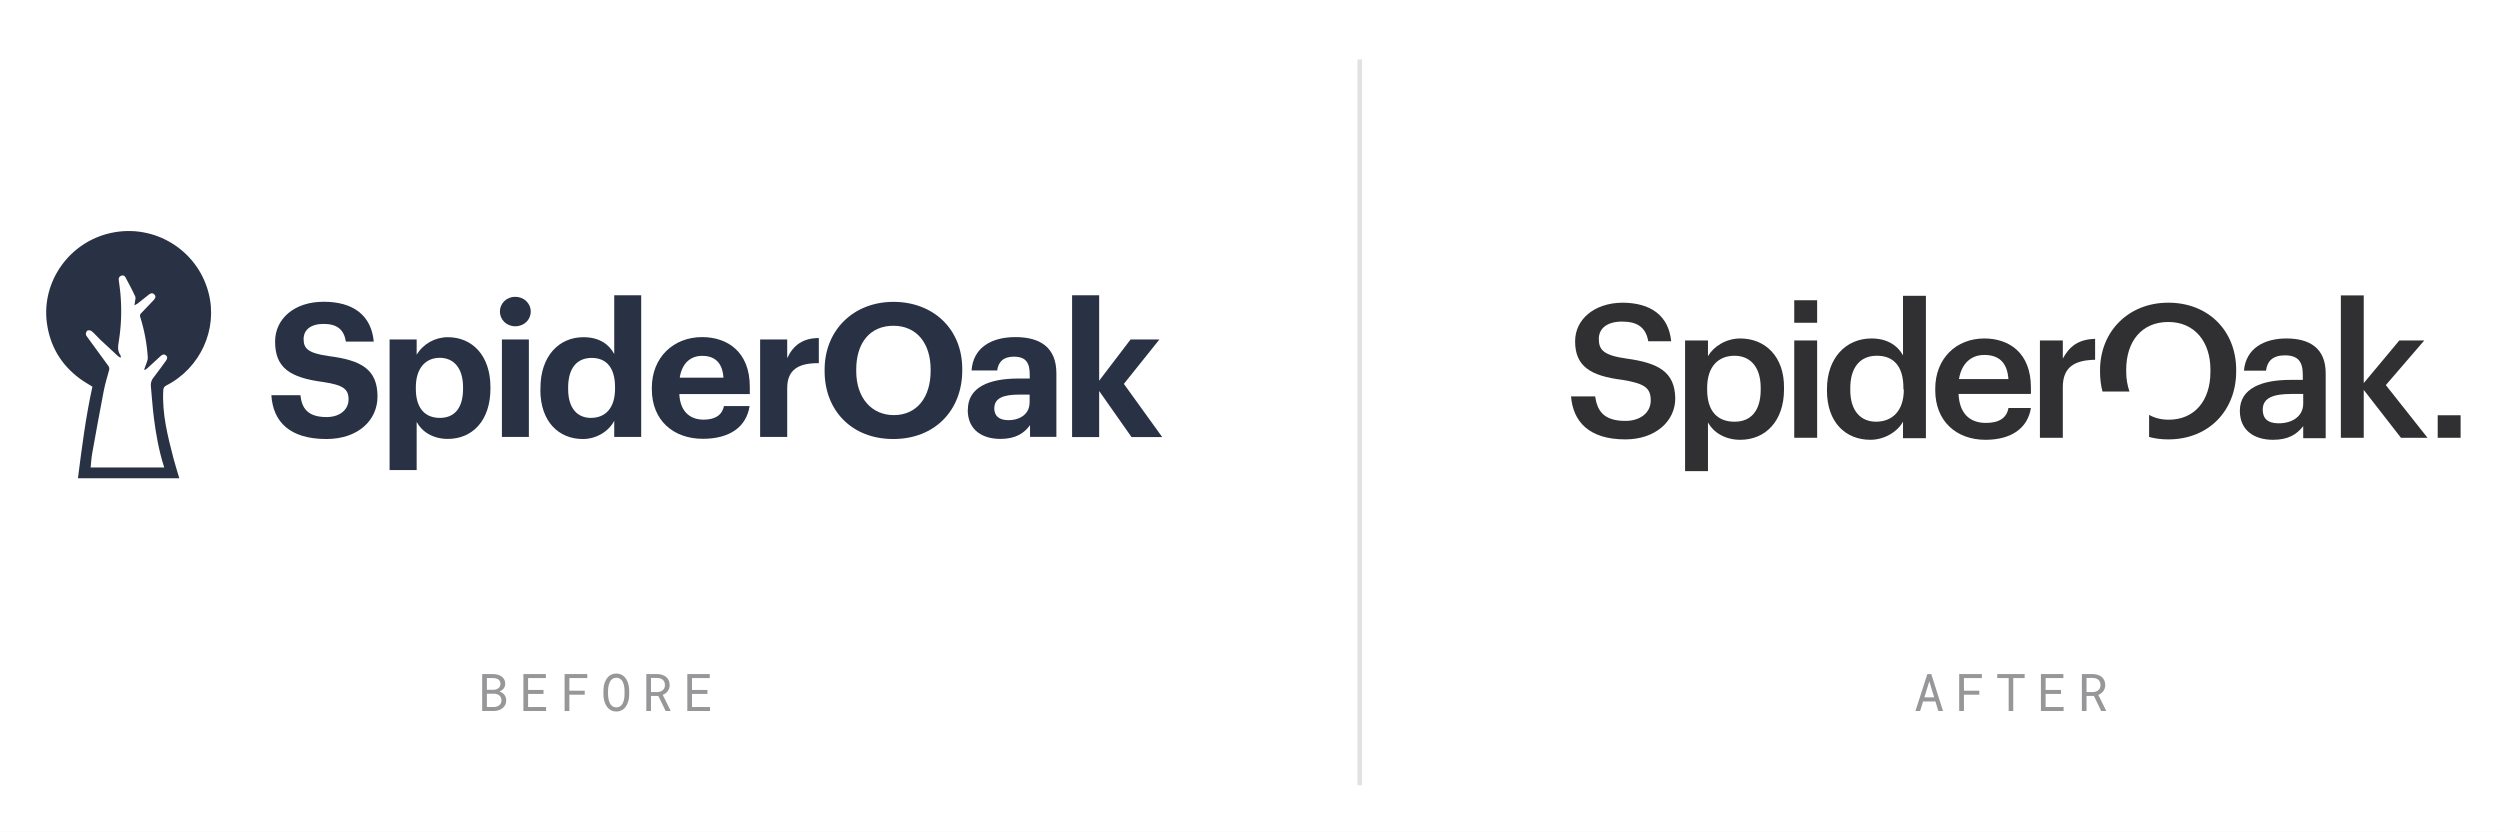
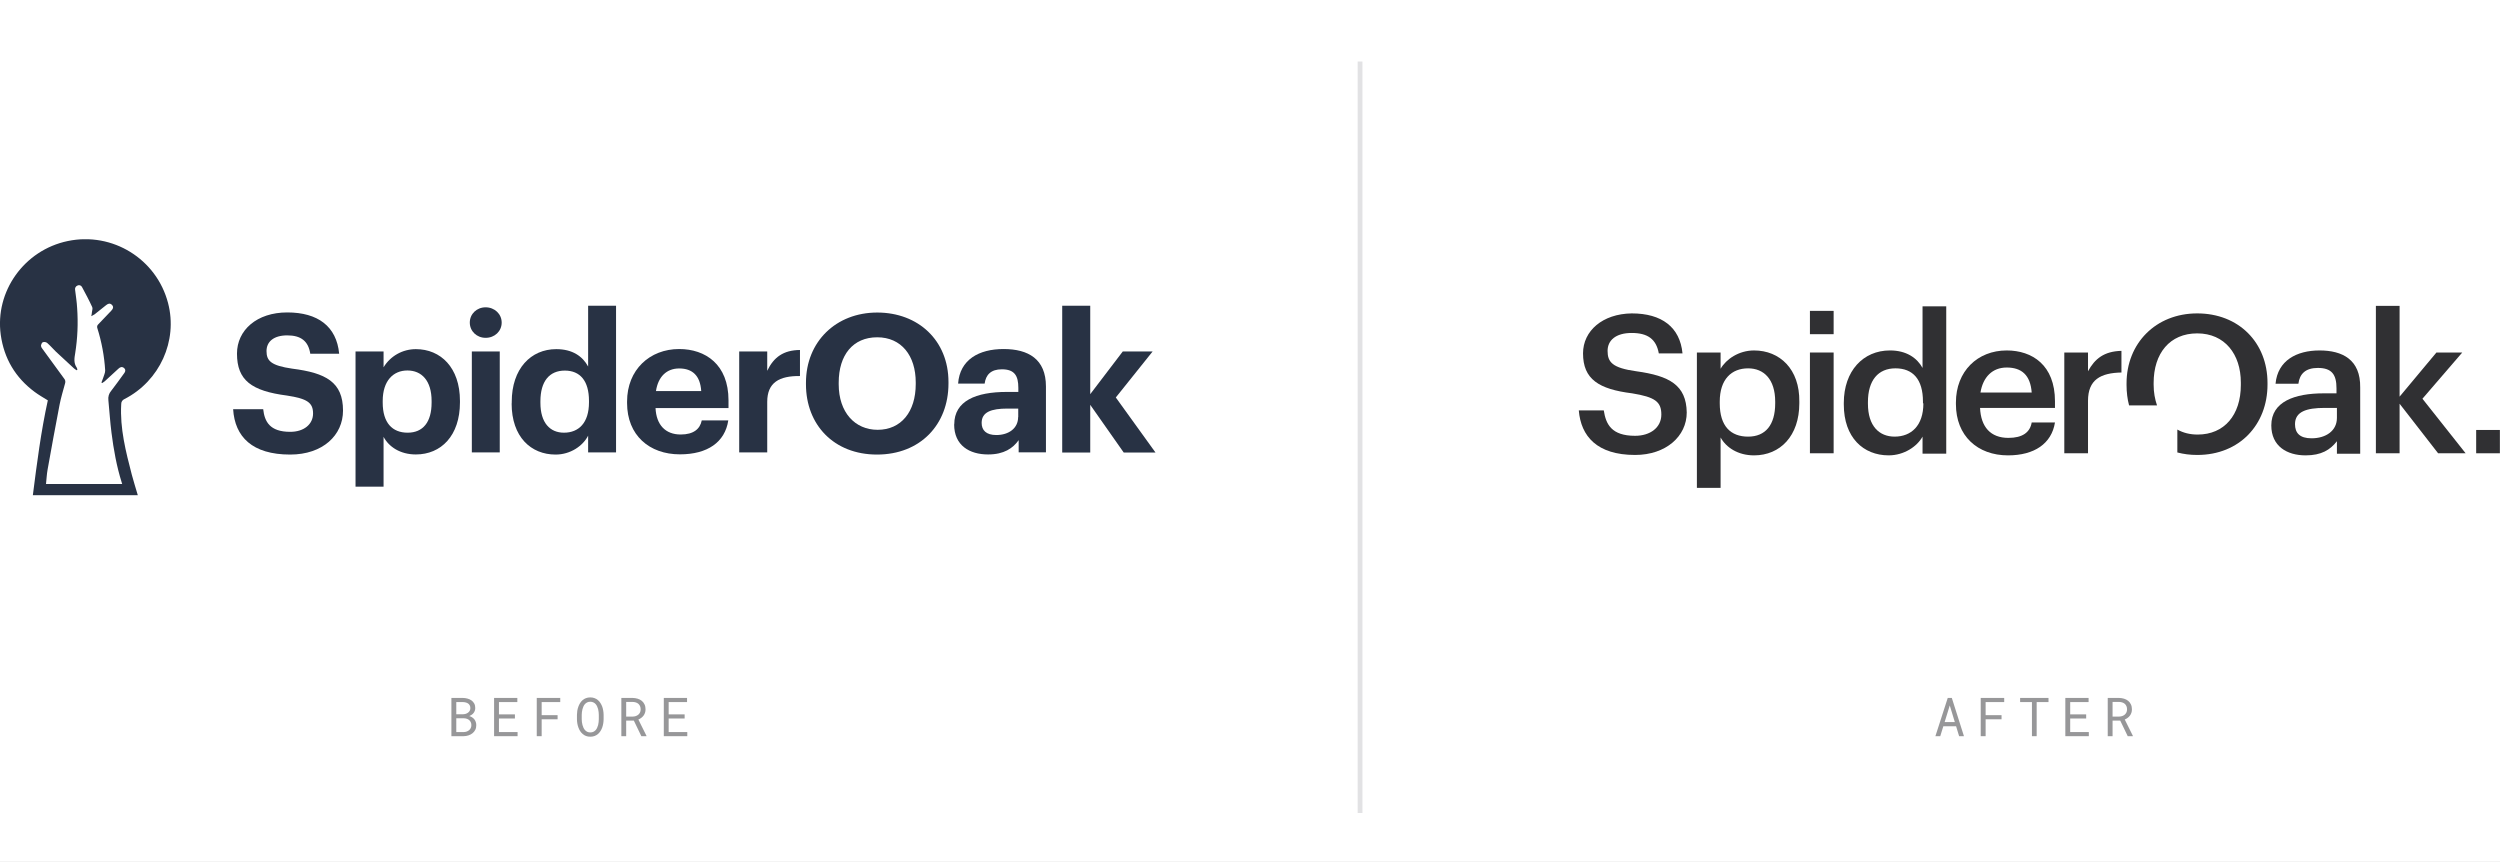
- <svg xmlns="http://www.w3.org/2000/svg" fill="none" height="360" viewBox="0 0 1082 360" width="1082">
+ <svg xmlns="http://www.w3.org/2000/svg" fill="none" height="360" viewBox="0 0 1045 360" width="1045">
  <clipPath id="a">
-     <path d="m20 100h483v107h-483z" />
+     <path d="m0 100h483v107h-483z" />
  </clipPath>
-   <path d="m0 0h1082v360h-1082z" fill="#fff" />
+   <path d="m0 0h1045v360h-1045z" fill="#fff" />
  <g clip-path="url(#a)" fill="#283244">
-     <path d="m117.495 171.051h12.522c.582 5.174 2.728 9.455 11.315 9.455 5.724 0 9.526-3.166 9.526-7.671s-2.415-6.2-10.913-7.493c-14.803-1.918-20.885-6.378-20.885-17.529 0-9.812 8.274-17.216 21.02-17.216 12.745 0 20.617 5.798 21.69 17.261h-12.075c-.805-5.263-3.891-7.672-9.615-7.672-5.725 0-8.676 2.676-8.676 6.557 0 4.103 1.878 6.066 10.778 7.359 13.998 1.784 21.198 5.575 21.198 17.529 0 10.258-8.408 18.376-22.093 18.376-15.832 0-23.121-7.404-23.837-18.956z" />
-     <path d="m168.612 146.921h11.718v6.601c2.862-4.728 7.96-7.582 13.506-7.582 10.33 0 18.425 7.671 18.425 21.632v.624c0 13.961-7.916 21.766-18.425 21.766-6.575 0-11.315-3.211-13.506-7.359v20.829h-11.718v-56.555zm31.798 21.365v-.67c0-8.563-4.204-12.756-10.107-12.756-5.904 0-10.331 4.282-10.331 12.756v.67c0 8.474 4.025 12.577 10.42 12.577s10.018-4.371 10.018-12.577z" />
-     <path d="m216.375 134.834c0-3.613 2.907-6.378 6.619-6.378s6.708 2.765 6.708 6.378-2.907 6.378-6.708 6.378c-3.712 0-6.619-2.765-6.619-6.378zm.85 12.087h11.672v42.194h-11.672z" />
-     <path d="m233.906 168.598v-.625c0-13.871 8.005-22.033 18.605-22.033 6.797 0 11.001 2.988 13.327 7.27v-25.423h11.672v61.328h-11.672v-7.003c-2.192 4.282-7.379 7.895-13.596 7.895-10.286 0-18.381-7.36-18.381-21.365zm32.289-.402v-.624c0-8.385-3.711-12.667-10.107-12.667-6.395 0-10.196 4.416-10.196 12.845v.625c0 8.385 4.025 12.488 9.838 12.488 6.172 0 10.465-4.103 10.465-12.667z" />
-     <path d="m282.117 168.509v-.669c0-13.292 9.481-21.945 21.78-21.945 10.912 0 20.617 6.378 20.617 21.454v3.211h-30.501c.313 7.003 4.115 11.062 10.51 11.062 5.411 0 8.095-2.32 8.81-5.888h11.091c-1.386 9.099-8.676 14.183-20.214 14.183-12.791 0-22.093-7.983-22.093-21.453zm30.993-5.04c-.403-6.379-3.623-9.456-9.213-9.456-5.277 0-8.81 3.479-9.705 9.456z" />
-     <path d="m328.985 146.921h11.718v8.073c2.683-5.664 6.797-8.653 13.685-8.697v10.883c-8.677-.09-13.685 2.72-13.685 10.793v21.142h-11.718z" />
-     <path d="m356.893 160.614v-.624c0-17.217 12.611-29.349 29.785-29.349 17.173 0 29.785 11.686 29.785 29.036v.625c0 17.216-11.807 29.705-29.875 29.705s-29.695-12.489-29.695-29.348zm45.885-.134v-.624c0-11.195-5.993-18.867-16.1-18.867-10.108 0-16.1 7.359-16.1 18.956v.669c0 11.775 6.797 19.045 16.278 19.045 9.795 0 15.922-7.493 15.922-19.134z" />
-     <path d="m418.878 177.384c0-9.812 9.078-13.559 22.003-13.559h4.785v-1.695c0-4.995-1.52-7.76-6.887-7.76-4.606 0-6.708 2.319-7.2 5.976h-11.091c.715-9.99 8.676-14.451 19.007-14.451s17.71 4.193 17.71 15.656v27.519h-11.404v-5.085c-2.415 3.39-6.127 5.977-12.791 5.977-7.692 0-14.177-3.702-14.177-12.578zm26.744-3.033v-3.568h-4.517c-6.798 0-10.778 1.472-10.778 5.977 0 3.077 1.878 5.085 6.127 5.085 5.187 0 9.123-2.81 9.123-7.494z" />
-     <path d="m464.002 127.787h11.717v36.975l13.596-17.841h12.477l-15.384 19.224 16.592 23.014h-13.283l-13.998-19.937v19.937h-11.717z" />
-     <path d="m48.309 100.758c-18.157 3.791-30.5 21.008-27.996 39.205 1.386 9.902 6.127 17.886 14.177 23.862 1.744 1.294 3.623 2.364 5.501 3.524-2.862 13.024-4.562 26.315-6.261 39.651h43.873c-.85-2.899-1.744-5.709-2.505-8.564-2.504-9.678-5.009-19.357-4.428-29.481-.045-.937.492-1.785 1.342-2.141 14.758-7.538 22.361-24.353 18.247-40.097-4.785-18.466-23.256-29.884-41.95-25.959zm23.524 55.351c-1.789 2.409-3.488 4.906-5.367 7.27-.939 1.071-1.342 2.498-1.163 3.925.447 4.505.716 9.054 1.297 13.559.894 7.047 2.147 14.05 4.293 20.874.045.134.089.312.179.58h-31.842c.224-2.052.313-4.104.671-6.066 1.61-9.054 3.265-18.064 5.009-27.118.581-2.988 1.476-5.888 2.281-8.831.268-.758.089-1.561-.447-2.141-3.041-4.104-6.082-8.296-9.079-12.444-.313-.357-.492-.758-.537-1.204.089-.536.358-1.338.805-1.472.626-.179 1.252-.089 1.789.312 1.297 1.115 2.415 2.453 3.623 3.613 2.505 2.364 5.009 4.683 7.558 7.002.358.312.76.58 1.163.803l.268-.178c0-.313-.134-.669-.268-.937-1.342-1.918-.984-3.97-.626-6.066.984-6.244 1.252-12.533.805-18.822-.134-2.542-.537-5.04-.85-7.582-.179-.758.268-1.561.984-1.829.671-.357 1.521-.089 1.878.58 0 0 0 .045.045.089 1.476 2.766 2.952 5.486 4.249 8.341.268.58-.045 1.427-.134 2.185 0 .446-.134.892-.268 1.606.492-.223.939-.491 1.386-.758 1.565-1.249 3.175-2.498 4.696-3.747.805-.669 1.655-1.115 2.549-.223.894.892.403 1.74-.313 2.498-1.789 1.873-3.578 3.746-5.367 5.62-.492.401-.626 1.07-.403 1.65 1.789 5.709 2.907 11.641 3.265 17.618.045 1.07-.581 2.185-.894 3.3-.179.58-.447 1.16-.671 1.784l.313.223c.358-.223.716-.446 1.029-.713 1.923-1.74 3.846-3.479 5.724-5.263.716-.669 1.476-1.026 2.326-.357s.671 1.561 0 2.408z" />
+     <path d="m97.495 171.051h12.522c.582 5.174 2.728 9.455 11.315 9.455 5.724 0 9.526-3.166 9.526-7.671s-2.415-6.2-10.913-7.493c-14.803-1.918-20.885-6.378-20.885-17.529 0-9.812 8.274-17.216 21.02-17.216 12.745 0 20.617 5.798 21.69 17.261h-12.075c-.805-5.263-3.891-7.672-9.615-7.672-5.725 0-8.676 2.676-8.676 6.557 0 4.103 1.878 6.066 10.778 7.359 13.998 1.784 21.198 5.575 21.198 17.529 0 10.258-8.408 18.376-22.093 18.376-15.832 0-23.121-7.404-23.837-18.956z" />
+     <path d="m148.612 146.921h11.718v6.601c2.862-4.728 7.96-7.582 13.506-7.582 10.33 0 18.425 7.671 18.425 21.632v.624c0 13.961-7.916 21.766-18.425 21.766-6.575 0-11.315-3.211-13.506-7.359v20.829h-11.718v-56.555zm31.798 21.365v-.67c0-8.563-4.204-12.756-10.107-12.756-5.904 0-10.331 4.282-10.331 12.756v.67c0 8.474 4.025 12.577 10.42 12.577s10.018-4.371 10.018-12.577z" />
+     <path d="m196.375 134.834c0-3.613 2.907-6.378 6.619-6.378s6.708 2.765 6.708 6.378-2.907 6.378-6.708 6.378c-3.712 0-6.619-2.765-6.619-6.378zm.85 12.087h11.672v42.194h-11.672z" />
+     <path d="m213.906 168.598v-.625c0-13.871 8.005-22.033 18.605-22.033 6.797 0 11.001 2.988 13.327 7.27v-25.423h11.672v61.328h-11.672v-7.003c-2.192 4.282-7.379 7.895-13.596 7.895-10.286 0-18.381-7.36-18.381-21.365zm32.289-.402v-.624c0-8.385-3.711-12.667-10.107-12.667-6.395 0-10.196 4.416-10.196 12.845v.625c0 8.385 4.025 12.488 9.838 12.488 6.172 0 10.465-4.103 10.465-12.667z" />
+     <path d="m262.117 168.509v-.669c0-13.292 9.481-21.945 21.78-21.945 10.912 0 20.617 6.378 20.617 21.454v3.211h-30.501c.313 7.003 4.115 11.062 10.51 11.062 5.411 0 8.095-2.32 8.81-5.888h11.091c-1.386 9.099-8.676 14.183-20.214 14.183-12.791 0-22.093-7.983-22.093-21.453zm30.993-5.04c-.403-6.379-3.623-9.456-9.213-9.456-5.277 0-8.81 3.479-9.705 9.456z" />
+     <path d="m308.985 146.921h11.718v8.073c2.683-5.664 6.797-8.653 13.685-8.697v10.883c-8.677-.09-13.685 2.72-13.685 10.793v21.142h-11.718z" />
+     <path d="m336.893 160.614v-.624c0-17.217 12.611-29.349 29.785-29.349 17.173 0 29.785 11.686 29.785 29.036v.625c0 17.216-11.807 29.705-29.875 29.705s-29.695-12.489-29.695-29.348zm45.885-.134v-.624c0-11.195-5.993-18.867-16.1-18.867-10.108 0-16.1 7.359-16.1 18.956v.669c0 11.775 6.797 19.045 16.278 19.045 9.795 0 15.922-7.493 15.922-19.134z" />
+     <path d="m398.878 177.384c0-9.812 9.078-13.559 22.003-13.559h4.785v-1.695c0-4.995-1.52-7.76-6.887-7.76-4.606 0-6.708 2.319-7.2 5.976h-11.091c.715-9.99 8.676-14.451 19.007-14.451s17.71 4.193 17.71 15.656v27.519h-11.404v-5.085c-2.415 3.39-6.127 5.977-12.791 5.977-7.692 0-14.177-3.702-14.177-12.578zm26.744-3.033v-3.568h-4.517c-6.798 0-10.778 1.472-10.778 5.977 0 3.077 1.878 5.085 6.127 5.085 5.187 0 9.123-2.81 9.123-7.494z" />
+     <path d="m444.002 127.787h11.717v36.975l13.596-17.841h12.477l-15.384 19.224 16.592 23.014h-13.283l-13.998-19.937v19.937h-11.717z" />
+     <path d="m28.309 100.758c-18.157 3.791-30.501 21.008-27.996 39.205 1.386 9.902 6.127 17.886 14.177 23.862 1.744 1.294 3.623 2.364 5.501 3.524-2.862 13.024-4.562 26.315-6.261 39.651h43.873c-.85-2.899-1.744-5.709-2.505-8.564-2.504-9.678-5.009-19.357-4.428-29.481-.045-.937.492-1.785 1.342-2.141 14.758-7.538 22.361-24.353 18.247-40.097-4.785-18.466-23.256-29.884-41.95-25.959zm23.524 55.351c-1.789 2.409-3.488 4.906-5.367 7.27-.939 1.071-1.342 2.498-1.163 3.925.447 4.505.716 9.054 1.297 13.559.894 7.047 2.147 14.05 4.293 20.874.045.134.089.312.179.58h-31.842c.224-2.052.313-4.104.671-6.066 1.61-9.054 3.265-18.064 5.009-27.118.581-2.988 1.476-5.888 2.281-8.831.268-.758.089-1.561-.447-2.141-3.041-4.104-6.082-8.296-9.079-12.444-.313-.357-.492-.758-.537-1.204.089-.536.358-1.338.805-1.472.626-.179 1.252-.089 1.789.312 1.297 1.115 2.415 2.453 3.623 3.613 2.505 2.364 5.009 4.683 7.558 7.002.358.312.76.58 1.163.803l.268-.178c0-.313-.134-.669-.268-.937-1.342-1.918-.984-3.97-.626-6.066.984-6.244 1.252-12.533.805-18.822-.134-2.542-.537-5.04-.85-7.582-.179-.758.268-1.561.984-1.829.671-.357 1.521-.089 1.878.58 0 0 0 .045.045.089 1.476 2.766 2.952 5.486 4.249 8.341.268.58-.045 1.427-.134 2.185 0 .446-.134.892-.268 1.606.492-.223.939-.491 1.386-.758 1.565-1.249 3.175-2.498 4.696-3.747.805-.669 1.655-1.115 2.549-.223.894.892.403 1.74-.313 2.498-1.789 1.873-3.578 3.746-5.367 5.62-.492.401-.626 1.07-.403 1.65 1.789 5.709 2.907 11.641 3.265 17.618.045 1.07-.581 2.185-.894 3.3-.179.58-.447 1.16-.671 1.784l.313.223c.358-.223.716-.446 1.029-.713 1.923-1.74 3.846-3.479 5.724-5.263.716-.669 1.476-1.026 2.326-.357s.671 1.561 0 2.408z" />
  </g>
-   <path d="m588.5 25.716v314.122" stroke="#e2e2e4" stroke-width="2" />
+   <path d="m568.5 25.716v314.122" stroke="#e2e2e4" stroke-width="2" />
  <g fill="#303033">
-     <path d="m704.001 155.192c-10.086-1.393-12.032-3.829-12.032-8.528 0-4.351 3.362-7.484 10.085-7.484 6.724 0 10.263 2.611 11.324 8.528h9.909c-1.062-10.964-8.67-16.707-21.233-16.707-12.208.174-20.347 7.309-20.347 16.707 0 10.79 6.546 14.967 20.524 16.707 9.555 1.567 12.209 3.481 12.209 8.876s-4.601 8.876-10.97 8.876c-9.909 0-12.209-4.873-13.093-10.616h-10.439c.884 10.79 7.608 18.621 23.532 18.621 12.916 0 21.586-7.831 21.586-17.751-.177-11.486-7.254-15.315-21.055-17.229z" />
-     <path d="m753.186 146.488c-6.369 0-11.677 3.655-13.977 7.657v-6.787h-9.909v56.561h9.909v-21.058c2.3 4.177 7.254 7.484 13.977 7.484 10.97 0 18.932-8.18 18.932-21.755v-.696c.177-13.574-8.139-21.406-18.932-21.406zm8.847 22.102c0 9.05-4.069 13.923-11.324 13.923-7.254 0-11.854-4.351-11.854-13.923v-.696c0-9.398 4.954-13.923 11.854-13.923 6.547 0 11.324 4.525 11.324 13.923z" />
-     <path d="m786.458 147.351h-9.909v42.116h9.909z" />
-     <path d="m823.621 127.861v25.931c-2.3-4.176-6.723-7.309-13.624-7.309-11.146 0-19.285 8.528-19.285 21.928v.696c0 13.749 8.139 21.233 18.755 21.233 6.369 0 11.854-3.655 14.154-7.832v7.135h9.909v-61.608h-9.909zm.354 40.724c0 9.398-5.131 13.923-12.031 13.923-6.37 0-11.147-4.351-11.147-13.749v-.696c0-9.05 4.246-14.097 11.501-14.097 7.254 0 11.5 4.525 11.5 13.923v.696z" />
-     <path d="m858.808 146.488c-12.208 0-21.232 8.702-21.232 21.754v.696c0 13.227 9.024 21.407 21.763 21.407 10.97 0 18.224-4.873 19.64-13.749h-9.731c-.708 4.177-3.893 6.439-9.732 6.439-7.431 0-11.501-4.525-11.854-12.53h31.317v-2.785c0-15.141-9.555-21.232-20.171-21.232zm-10.97 17.577c1.062-6.439 4.955-10.442 10.97-10.442 6.193 0 9.909 3.133 10.44 10.442z" />
-     <path d="m892.787 155.184v-7.831h-9.909v42.116h9.909v-21.928c0-8.876 5.308-11.661 13.977-11.835v-9.049c-7.254.174-11.146 3.306-13.977 8.527z" />
-     <path d="m938.445 131.001c-17.34 0-29.549 12.53-29.549 29.238v.696c0 2.958.354 5.917 1.062 8.527h11.678c-.885-2.61-1.416-5.395-1.416-8.701v-.696c0-12.357 6.724-20.711 18.225-20.711 11.5 0 18.224 8.702 18.224 20.537v1.044c0 12.53-6.901 20.71-18.047 20.71-3.185 0-6.016-.696-8.493-2.089v9.572c2.654.696 5.308 1.044 8.316 1.044 17.693 0 29.371-12.704 29.371-29.411v-.696c0-16.882-12.032-29.064-29.371-29.064z" />
-     <path d="m989.576 146.488c-9.554 0-17.516 4.177-18.401 13.923h9.554c.531-4.177 3.008-6.614 8.139-6.614 5.839 0 7.786 2.785 7.786 8.528v2.089h-5.308c-12.209 0-21.94 3.48-21.94 13.4 0 8.702 6.546 12.531 14.331 12.531 6.547 0 10.263-2.263 13.094-5.918v5.221h9.729v-27.671c.18-11.66-7.429-15.489-16.984-15.489zm-3.362 36.721c-4.954 0-6.9-2.262-6.9-5.917 0-5.221 4.777-6.787 12.385-6.787h5.132v4.177c0 5.395-4.601 8.527-10.617 8.527z" />
-     <path d="m1049.22 147.353h-10.8l-15.39 18.448v-37.94h-9.91v61.608h9.91v-20.71l16.1 20.71h11.5l-18.05-22.798z" />
-     <path d="m786.458 129.945h-9.909v9.746h9.909z" />
-     <path d="m1064.95 179.723h-9.91v9.746h9.91z" />
+     <path d="m684.001 155.192c-10.086-1.393-12.032-3.829-12.032-8.528 0-4.351 3.362-7.484 10.085-7.484 6.724 0 10.263 2.611 11.324 8.528h9.909c-1.062-10.964-8.67-16.707-21.233-16.707-12.208.174-20.347 7.309-20.347 16.707 0 10.79 6.546 14.967 20.524 16.707 9.555 1.567 12.209 3.481 12.209 8.876s-4.601 8.876-10.97 8.876c-9.909 0-12.209-4.873-13.093-10.616h-10.439c.884 10.79 7.608 18.621 23.532 18.621 12.916 0 21.586-7.831 21.586-17.751-.177-11.486-7.254-15.315-21.055-17.229z" />
+     <path d="m733.186 146.488c-6.369 0-11.677 3.655-13.977 7.657v-6.787h-9.909v56.561h9.909v-21.058c2.3 4.177 7.254 7.484 13.977 7.484 10.97 0 18.932-8.18 18.932-21.755v-.696c.177-13.574-8.139-21.406-18.932-21.406zm8.847 22.102c0 9.05-4.069 13.923-11.324 13.923-7.254 0-11.854-4.351-11.854-13.923v-.696c0-9.398 4.954-13.923 11.854-13.923 6.547 0 11.324 4.525 11.324 13.923z" />
+     <path d="m766.458 147.351h-9.909v42.116h9.909z" />
+     <path d="m803.621 127.861v25.931c-2.3-4.176-6.723-7.309-13.624-7.309-11.146 0-19.285 8.528-19.285 21.928v.696c0 13.749 8.139 21.233 18.755 21.233 6.369 0 11.854-3.655 14.154-7.832v7.135h9.909v-61.608h-9.909zm.354 40.724c0 9.398-5.131 13.923-12.031 13.923-6.37 0-11.147-4.351-11.147-13.749v-.696c0-9.05 4.246-14.097 11.501-14.097 7.254 0 11.5 4.525 11.5 13.923v.696z" />
+     <path d="m838.808 146.488c-12.208 0-21.232 8.702-21.232 21.754v.696c0 13.227 9.024 21.407 21.763 21.407 10.97 0 18.224-4.873 19.64-13.749h-9.731c-.708 4.177-3.893 6.439-9.732 6.439-7.431 0-11.501-4.525-11.854-12.53h31.317v-2.785c0-15.141-9.555-21.232-20.171-21.232zm-10.97 17.577c1.062-6.439 4.955-10.442 10.97-10.442 6.193 0 9.909 3.133 10.44 10.442z" />
+     <path d="m872.787 155.184v-7.831h-9.909v42.116h9.909v-21.928c0-8.876 5.308-11.661 13.977-11.835v-9.049c-7.254.174-11.146 3.306-13.977 8.527z" />
+     <path d="m918.445 131.001c-17.34 0-29.549 12.53-29.549 29.238v.696c0 2.958.354 5.917 1.062 8.527h11.678c-.885-2.61-1.416-5.395-1.416-8.701v-.696c0-12.357 6.724-20.711 18.225-20.711 11.5 0 18.224 8.702 18.224 20.537v1.044c0 12.53-6.901 20.71-18.047 20.71-3.185 0-6.016-.696-8.493-2.089v9.572c2.654.696 5.308 1.044 8.316 1.044 17.693 0 29.371-12.704 29.371-29.411v-.696c0-16.882-12.032-29.064-29.371-29.064z" />
+     <path d="m969.576 146.488c-9.554 0-17.516 4.177-18.401 13.923h9.554c.531-4.177 3.008-6.614 8.139-6.614 5.839 0 7.786 2.785 7.786 8.528v2.089h-5.308c-12.209 0-21.94 3.48-21.94 13.4 0 8.702 6.546 12.531 14.331 12.531 6.547 0 10.263-2.263 13.094-5.918v5.221h9.731v-27.671c.177-11.66-7.431-15.489-16.986-15.489zm-3.362 36.721c-4.954 0-6.9-2.262-6.9-5.917 0-5.221 4.777-6.787 12.385-6.787h5.132v4.177c0 5.395-4.601 8.527-10.617 8.527z" />
+     <path d="m1029.22 147.353h-10.8l-15.39 18.448v-37.94h-9.91v61.608h9.91v-20.71l16.1 20.71h11.5l-18.05-22.798z" />
+     <path d="m766.458 129.945h-9.909v9.746h9.909z" />
+     <path d="m1044.95 179.723h-9.91v9.746h9.91z" />
  </g>
-   <path d="m837.649 303.583h-5.337l-1.285 4.141h-2.032l5.162-15.99h1.702l5.074 15.99h-2.021zm-4.788-1.768h4.25l-2.109-6.94z" fill="#979799" />
-   <path d="m856.647 300.662h-6.655v7.062h-2.054v-15.99h9.818v1.735h-7.764v5.469h6.655z" fill="#979799" />
-   <path d="m876.271 293.469h-4.942v14.255h-1.977v-14.255h-4.942v-1.735h11.861z" fill="#979799" />
-   <path d="m892.018 300.333h-6.678v5.666h7.787v1.725h-9.818v-15.99h9.719v1.735h-7.688v5.139h6.678z" fill="#979799" />
-   <path d="m906.249 301.2h-3.196v6.524h-2.02v-15.99h4.689c.747.014 1.45.12 2.108.318.659.198 1.238.494 1.736.89.49.395.875.893 1.153 1.493.285.593.428 1.292.428 2.098 0 .52-.077.996-.231 1.428-.146.431-.351.823-.615 1.175-.263.351-.578.662-.944.933s-.769.502-1.208.692l3.393 6.831-.011.132h-2.141zm-3.196-1.669h2.724c.454-.007.882-.077 1.285-.209.402-.139.757-.336 1.065-.593.3-.256.538-.567.714-.933.176-.374.263-.802.263-1.285 0-.513-.084-.959-.252-1.34-.169-.388-.403-.714-.703-.977-.3-.257-.659-.451-1.076-.582-.41-.132-.861-.202-1.351-.209h-2.669z" fill="#979799" />
-   <path d="m208.685 307.724v-15.99h4.755c.659.007 1.303.095 1.933.263.629.161 1.189.414 1.68.758s.882.783 1.175 1.318c.293.534.436 1.175.428 1.922-.007.417-.077.798-.208 1.142-.125.344-.297.652-.516.922-.227.279-.48.513-.758.703-.271.191-.601.37-.989.538v.033c.403.096.791.268 1.164.516.374.249.681.524.923.824.256.33.454.699.593 1.109.146.41.22.853.22 1.329.007.747-.136 1.406-.429 1.977-.292.571-.684 1.047-1.175 1.428-.49.388-1.058.684-1.702.889-.637.205-1.296.311-1.977.319zm2.042-7.479v5.755h3.13c.425-.008.827-.077 1.208-.209.381-.139.718-.33 1.011-.571.292-.242.523-.538.691-.89.176-.351.264-.75.264-1.197.007-.454-.07-.856-.231-1.208-.153-.351-.369-.651-.648-.9-.278-.242-.604-.429-.977-.561-.373-.131-.776-.205-1.208-.219zm0-1.691h2.834c.38-.008.754-.066 1.12-.176.366-.117.692-.286.977-.505.286-.213.516-.476.692-.791s.264-.681.264-1.098c0-.447-.088-.828-.264-1.142-.168-.315-.395-.575-.681-.78-.293-.198-.629-.344-1.01-.439-.374-.096-.758-.147-1.153-.154h-2.779z" fill="#979799" />
-   <path d="m235.238 300.333h-6.677v5.667h7.786v1.724h-9.818v-15.99h9.719v1.735h-7.687v5.14h6.677z" fill="#979799" />
-   <path d="m253.072 300.662h-6.656v7.062h-2.053v-15.99h9.818v1.735h-7.765v5.469h6.656z" fill="#979799" />
-   <path d="m272.311 300.651c-.007.571-.059 1.15-.154 1.735-.088.579-.227 1.139-.417 1.681-.19.541-.436 1.047-.736 1.515-.293.469-.644.879-1.054 1.23-.41.352-.882.63-1.417.835-.527.198-1.12.296-1.779.296s-1.256-.098-1.79-.296c-.527-.205-.996-.483-1.406-.835-.41-.351-.765-.761-1.065-1.23-.3-.476-.545-.985-.736-1.526-.198-.542-.344-1.102-.439-1.681-.095-.578-.147-1.153-.154-1.724v-1.823c.007-.571.055-1.146.143-1.724.095-.586.242-1.15.439-1.691.191-.542.432-1.047.725-1.516.3-.476.655-.893 1.065-1.252.41-.351.879-.626 1.406-.823.534-.205 1.131-.308 1.79-.308s1.256.103 1.79.308c.535.197 1.007.472 1.417.823.41.352.761.765 1.054 1.241.3.469.549.974.747 1.516.19.542.329 1.105.417 1.691.095.586.147 1.164.154 1.735zm-2.01-1.845c-.007-.381-.033-.776-.077-1.186-.044-.417-.117-.831-.219-1.241-.11-.403-.253-.787-.429-1.153-.175-.373-.395-.703-.658-.988-.264-.279-.575-.498-.934-.659-.359-.169-.776-.253-1.252-.253-.468 0-.882.084-1.241.253-.359.168-.67.391-.933.67-.264.285-.484.615-.659.988-.176.366-.315.75-.418 1.153-.109.41-.19.824-.241 1.241-.044.41-.07.802-.077 1.175v1.845c.007.374.033.769.077 1.186.051.418.132.828.241 1.23.11.41.253.802.429 1.175.175.374.395.7.659.978.263.285.574.512.933.681.359.168.776.252 1.252.252s.893-.084 1.252-.252c.366-.169.681-.396.944-.681.257-.278.469-.601.637-.967.176-.373.319-.765.429-1.175.102-.402.172-.812.208-1.23.044-.417.07-.816.077-1.197z" fill="#979799" />
-   <path d="m284.939 301.2h-3.196v6.524h-2.02v-15.99h4.689c.747.014 1.45.12 2.109.318.658.198 1.237.494 1.735.89.49.395.875.893 1.153 1.493.285.593.428 1.293.428 2.098 0 .52-.077.996-.23 1.428-.147.432-.352.823-.615 1.175-.264.351-.579.662-.945.933s-.769.502-1.208.692l3.394 6.831-.011.132h-2.142zm-3.196-1.669h2.724c.454-.007.882-.077 1.285-.209.402-.139.758-.336 1.065-.593.3-.256.538-.567.714-.933.176-.374.263-.802.263-1.285 0-.513-.084-.959-.252-1.34-.168-.388-.403-.714-.703-.977-.3-.257-.659-.451-1.076-.582-.41-.132-.86-.202-1.351-.209h-2.669z" fill="#979799" />
-   <path d="m306.177 300.333h-6.677v5.667h7.786v1.724h-9.818v-15.99h9.72v1.735h-7.688v5.14h6.677z" fill="#979799" />
+   <path d="m817.649 303.583h-5.337l-1.285 4.141h-2.032l5.162-15.99h1.702l5.074 15.99h-2.021zm-4.788-1.768h4.25l-2.109-6.94z" fill="#979799" />
+   <path d="m836.647 300.662h-6.655v7.062h-2.054v-15.99h9.818v1.735h-7.764v5.469h6.655z" fill="#979799" />
+   <path d="m856.271 293.469h-4.942v14.255h-1.977v-14.255h-4.942v-1.735h11.861z" fill="#979799" />
+   <path d="m872.018 300.333h-6.678v5.666h7.787v1.725h-9.818v-15.99h9.719v1.735h-7.688v5.139h6.678z" fill="#979799" />
+   <path d="m886.249 301.2h-3.196v6.524h-2.02v-15.99h4.689c.747.014 1.45.12 2.108.318.659.198 1.238.494 1.736.89.49.395.875.893 1.153 1.493.285.593.428 1.292.428 2.098 0 .52-.077.996-.231 1.428-.146.431-.351.823-.615 1.175-.263.351-.578.662-.944.933s-.769.502-1.208.692l3.393 6.831-.011.132h-2.141zm-3.196-1.669h2.724c.454-.007.882-.077 1.285-.209.402-.139.757-.336 1.065-.593.3-.256.538-.567.714-.933.176-.374.263-.802.263-1.285 0-.513-.084-.959-.252-1.34-.169-.388-.403-.714-.703-.977-.3-.257-.659-.451-1.076-.582-.41-.132-.861-.202-1.351-.209h-2.669z" fill="#979799" />
+   <path d="m188.685 307.724v-15.99h4.755c.659.007 1.303.095 1.933.263.629.161 1.189.414 1.68.758s.882.783 1.175 1.318c.293.534.436 1.175.428 1.922-.007.417-.077.798-.208 1.142-.125.344-.297.652-.516.922-.227.279-.48.513-.758.703-.271.191-.601.37-.989.538v.033c.403.096.791.268 1.164.516.374.249.681.524.923.824.256.33.454.699.593 1.109.146.41.22.853.22 1.329.007.747-.136 1.406-.429 1.977-.292.571-.684 1.047-1.175 1.428-.49.388-1.058.684-1.702.889-.637.205-1.296.311-1.977.319zm2.042-7.479v5.755h3.13c.425-.008.827-.077 1.208-.209.381-.139.718-.33 1.011-.571.292-.242.523-.538.691-.89.176-.351.264-.75.264-1.197.007-.454-.07-.856-.231-1.208-.153-.351-.369-.651-.648-.9-.278-.242-.604-.429-.977-.561-.373-.131-.776-.205-1.208-.219zm0-1.691h2.834c.38-.008.754-.066 1.12-.176.366-.117.692-.286.977-.505.286-.213.516-.476.692-.791s.264-.681.264-1.098c0-.447-.088-.828-.264-1.142-.168-.315-.395-.575-.681-.78-.293-.198-.629-.344-1.01-.439-.374-.096-.758-.147-1.153-.154h-2.779z" fill="#979799" />
+   <path d="m215.238 300.333h-6.677v5.667h7.786v1.724h-9.818v-15.99h9.719v1.735h-7.687v5.14h6.677z" fill="#979799" />
+   <path d="m233.072 300.662h-6.656v7.062h-2.053v-15.99h9.818v1.735h-7.765v5.469h6.656z" fill="#979799" />
+   <path d="m252.311 300.651c-.007.571-.059 1.15-.154 1.735-.088.579-.227 1.139-.417 1.681-.19.541-.436 1.047-.736 1.515-.293.469-.644.879-1.054 1.23-.41.352-.882.63-1.417.835-.527.198-1.12.296-1.779.296s-1.256-.098-1.79-.296c-.527-.205-.996-.483-1.406-.835-.41-.351-.765-.761-1.065-1.23-.3-.476-.545-.985-.736-1.526-.198-.542-.344-1.102-.439-1.681-.095-.578-.147-1.153-.154-1.724v-1.823c.007-.571.055-1.146.143-1.724.095-.586.242-1.15.439-1.691.191-.542.432-1.047.725-1.516.3-.476.655-.893 1.065-1.252.41-.351.879-.626 1.406-.823.534-.205 1.131-.308 1.79-.308s1.256.103 1.79.308c.535.197 1.007.472 1.417.823.41.352.761.765 1.054 1.241.3.469.549.974.747 1.516.19.542.329 1.105.417 1.691.095.586.147 1.164.154 1.735zm-2.01-1.845c-.007-.381-.033-.776-.077-1.186-.044-.417-.117-.831-.219-1.241-.11-.403-.253-.787-.429-1.153-.175-.373-.395-.703-.658-.988-.264-.279-.575-.498-.934-.659-.359-.169-.776-.253-1.252-.253-.468 0-.882.084-1.241.253-.359.168-.67.391-.933.67-.264.285-.484.615-.659.988-.176.366-.315.75-.418 1.153-.109.41-.19.824-.241 1.241-.044.41-.07.802-.077 1.175v1.845c.007.374.033.769.077 1.186.051.418.132.828.241 1.23.11.41.253.802.429 1.175.175.374.395.7.659.978.263.285.574.512.933.681.359.168.776.252 1.252.252s.893-.084 1.252-.252c.366-.169.681-.396.944-.681.257-.278.469-.601.637-.967.176-.373.319-.765.429-1.175.102-.402.172-.812.208-1.23.044-.417.07-.816.077-1.197z" fill="#979799" />
+   <path d="m264.939 301.2h-3.196v6.524h-2.02v-15.99h4.689c.747.014 1.45.12 2.109.318.658.198 1.237.494 1.735.89.49.395.875.893 1.153 1.493.285.593.428 1.293.428 2.098 0 .52-.077.996-.23 1.428-.147.432-.352.823-.615 1.175-.264.351-.579.662-.945.933s-.769.502-1.208.692l3.394 6.831-.011.132h-2.142zm-3.196-1.669h2.724c.454-.007.882-.077 1.285-.209.402-.139.758-.336 1.065-.593.3-.256.538-.567.714-.933.176-.374.263-.802.263-1.285 0-.513-.084-.959-.252-1.34-.168-.388-.403-.714-.703-.977-.3-.257-.659-.451-1.076-.582-.41-.132-.86-.202-1.351-.209h-2.669z" fill="#979799" />
+   <path d="m286.177 300.333h-6.677v5.667h7.786v1.724h-9.818v-15.99h9.72v1.735h-7.688v5.14h6.677z" fill="#979799" />
</svg>
